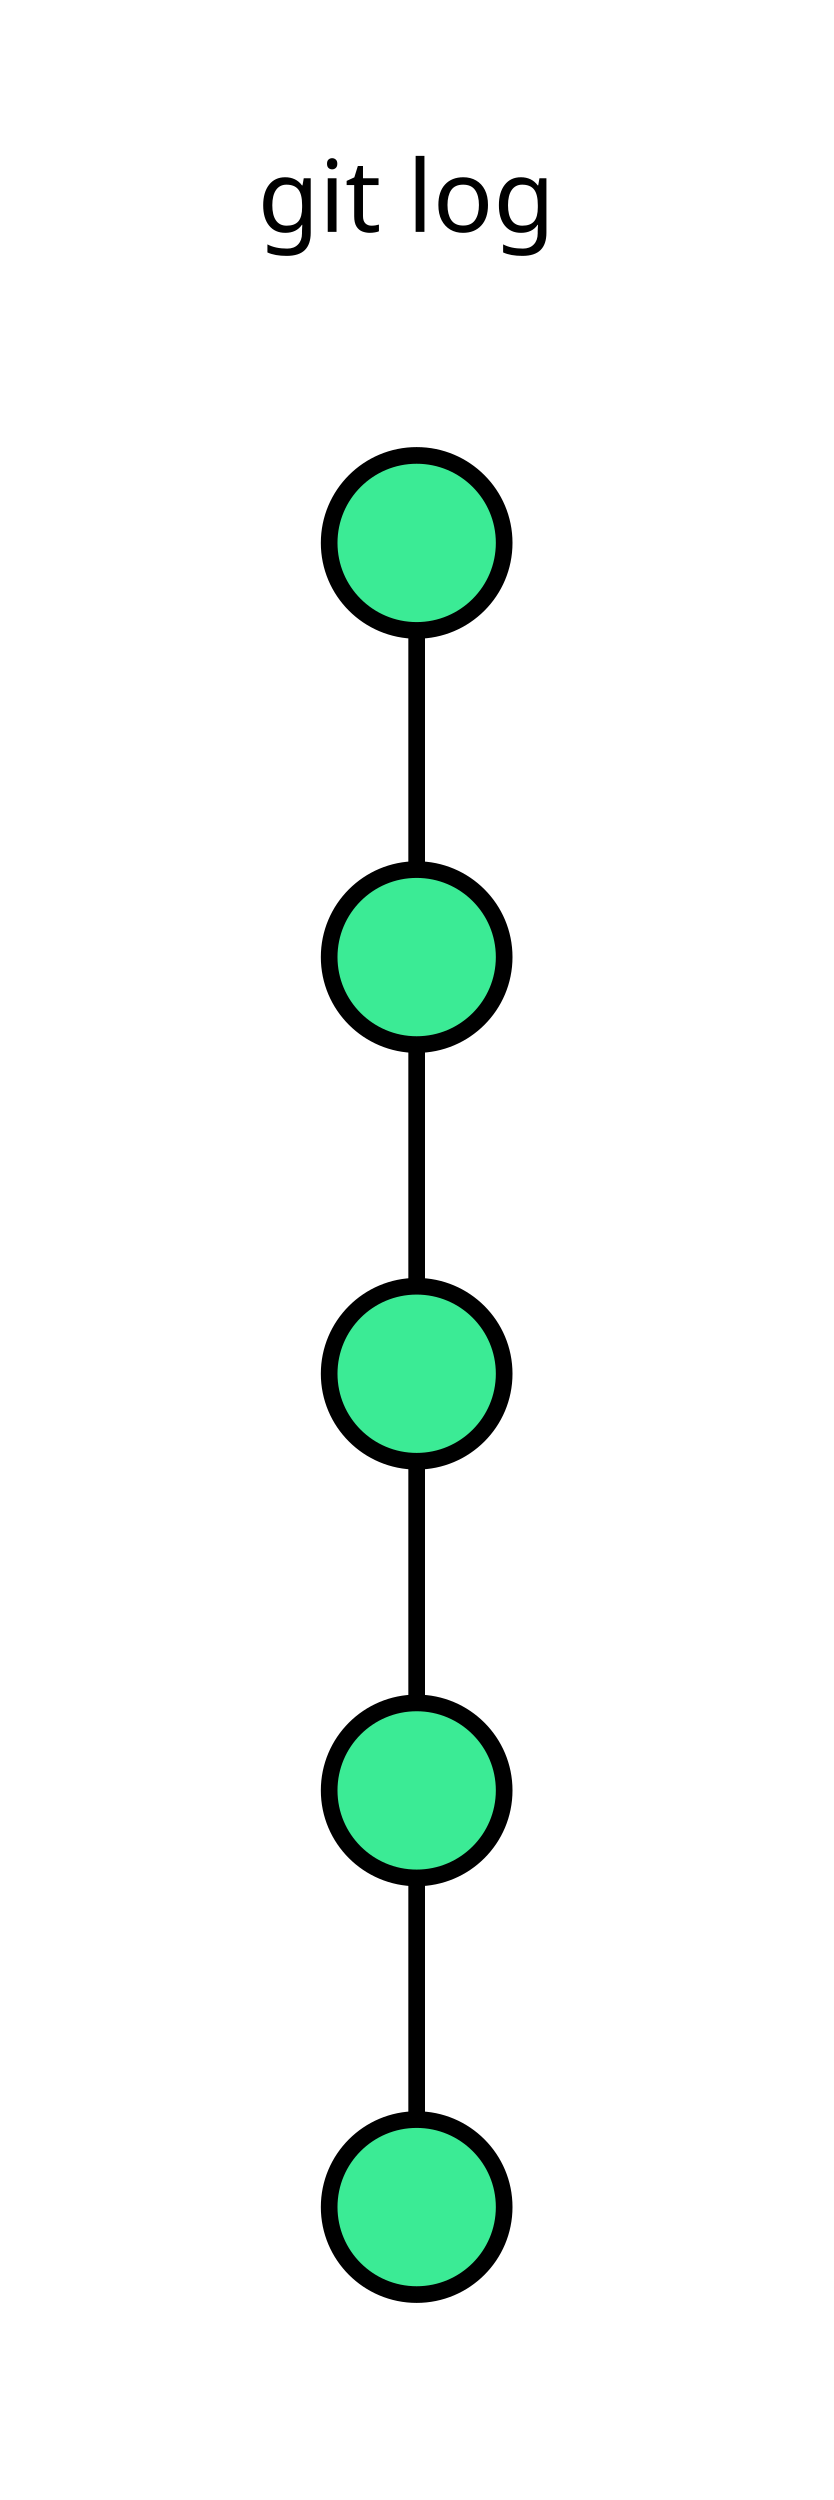
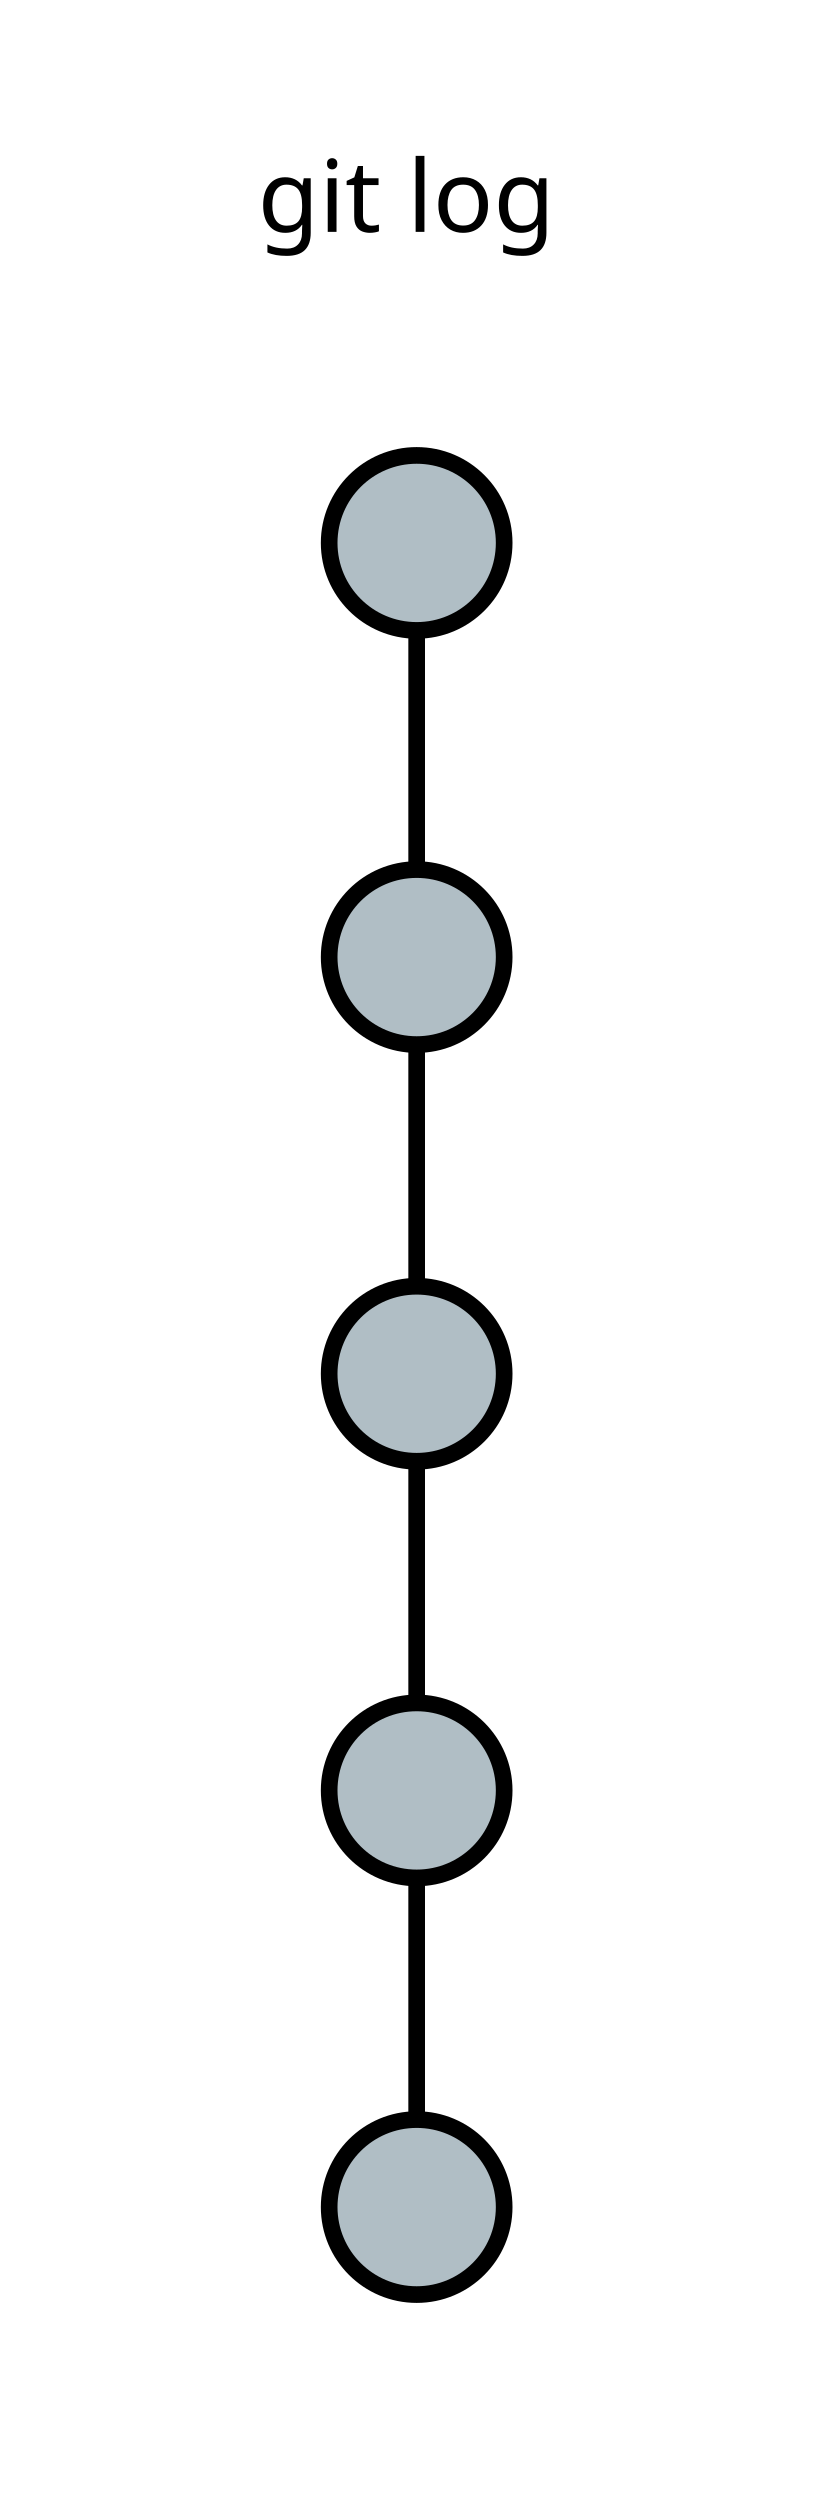
<svg xmlns="http://www.w3.org/2000/svg" version="1.1" viewBox="0 0 200 600">
-   <g transform="translate(77,52.69998)" stroke="#000" stroke-miterlimit="10" stroke-width="4" fill="#3beb95">
+   <g transform="translate(77,52.69998)" stroke="#000" stroke-miterlimit="10" stroke-width="4" fill="#b0bec5">
    <path d="m23 56.6v437.949" class="st6" />
    <circle transform="rotate(90)" class="st6" cy="-23" cx="77.6" r="21" />
    <circle transform="rotate(90)" class="st6" cy="-23" cx="177" r="21" />
    <circle transform="rotate(90)" class="st6" cy="-23" cx="277" r="21" />
    <circle transform="rotate(90)" class="st6" cy="-23" cx="377" r="21" />
    <circle transform="rotate(90)" class="st6" cy="-23" cx="477" r="21" />
  </g>
  <text style="word-spacing:0px;letter-spacing:0px" font-family="sans-serif" xml:space="preserve" font-size="24px" y="55.648" x="61.852" font-weight="500" line-height="125%" fill="#000000">
    <tspan y="55.648" x="61.852" fill="#000000">git log</tspan>
  </text>
</svg>
